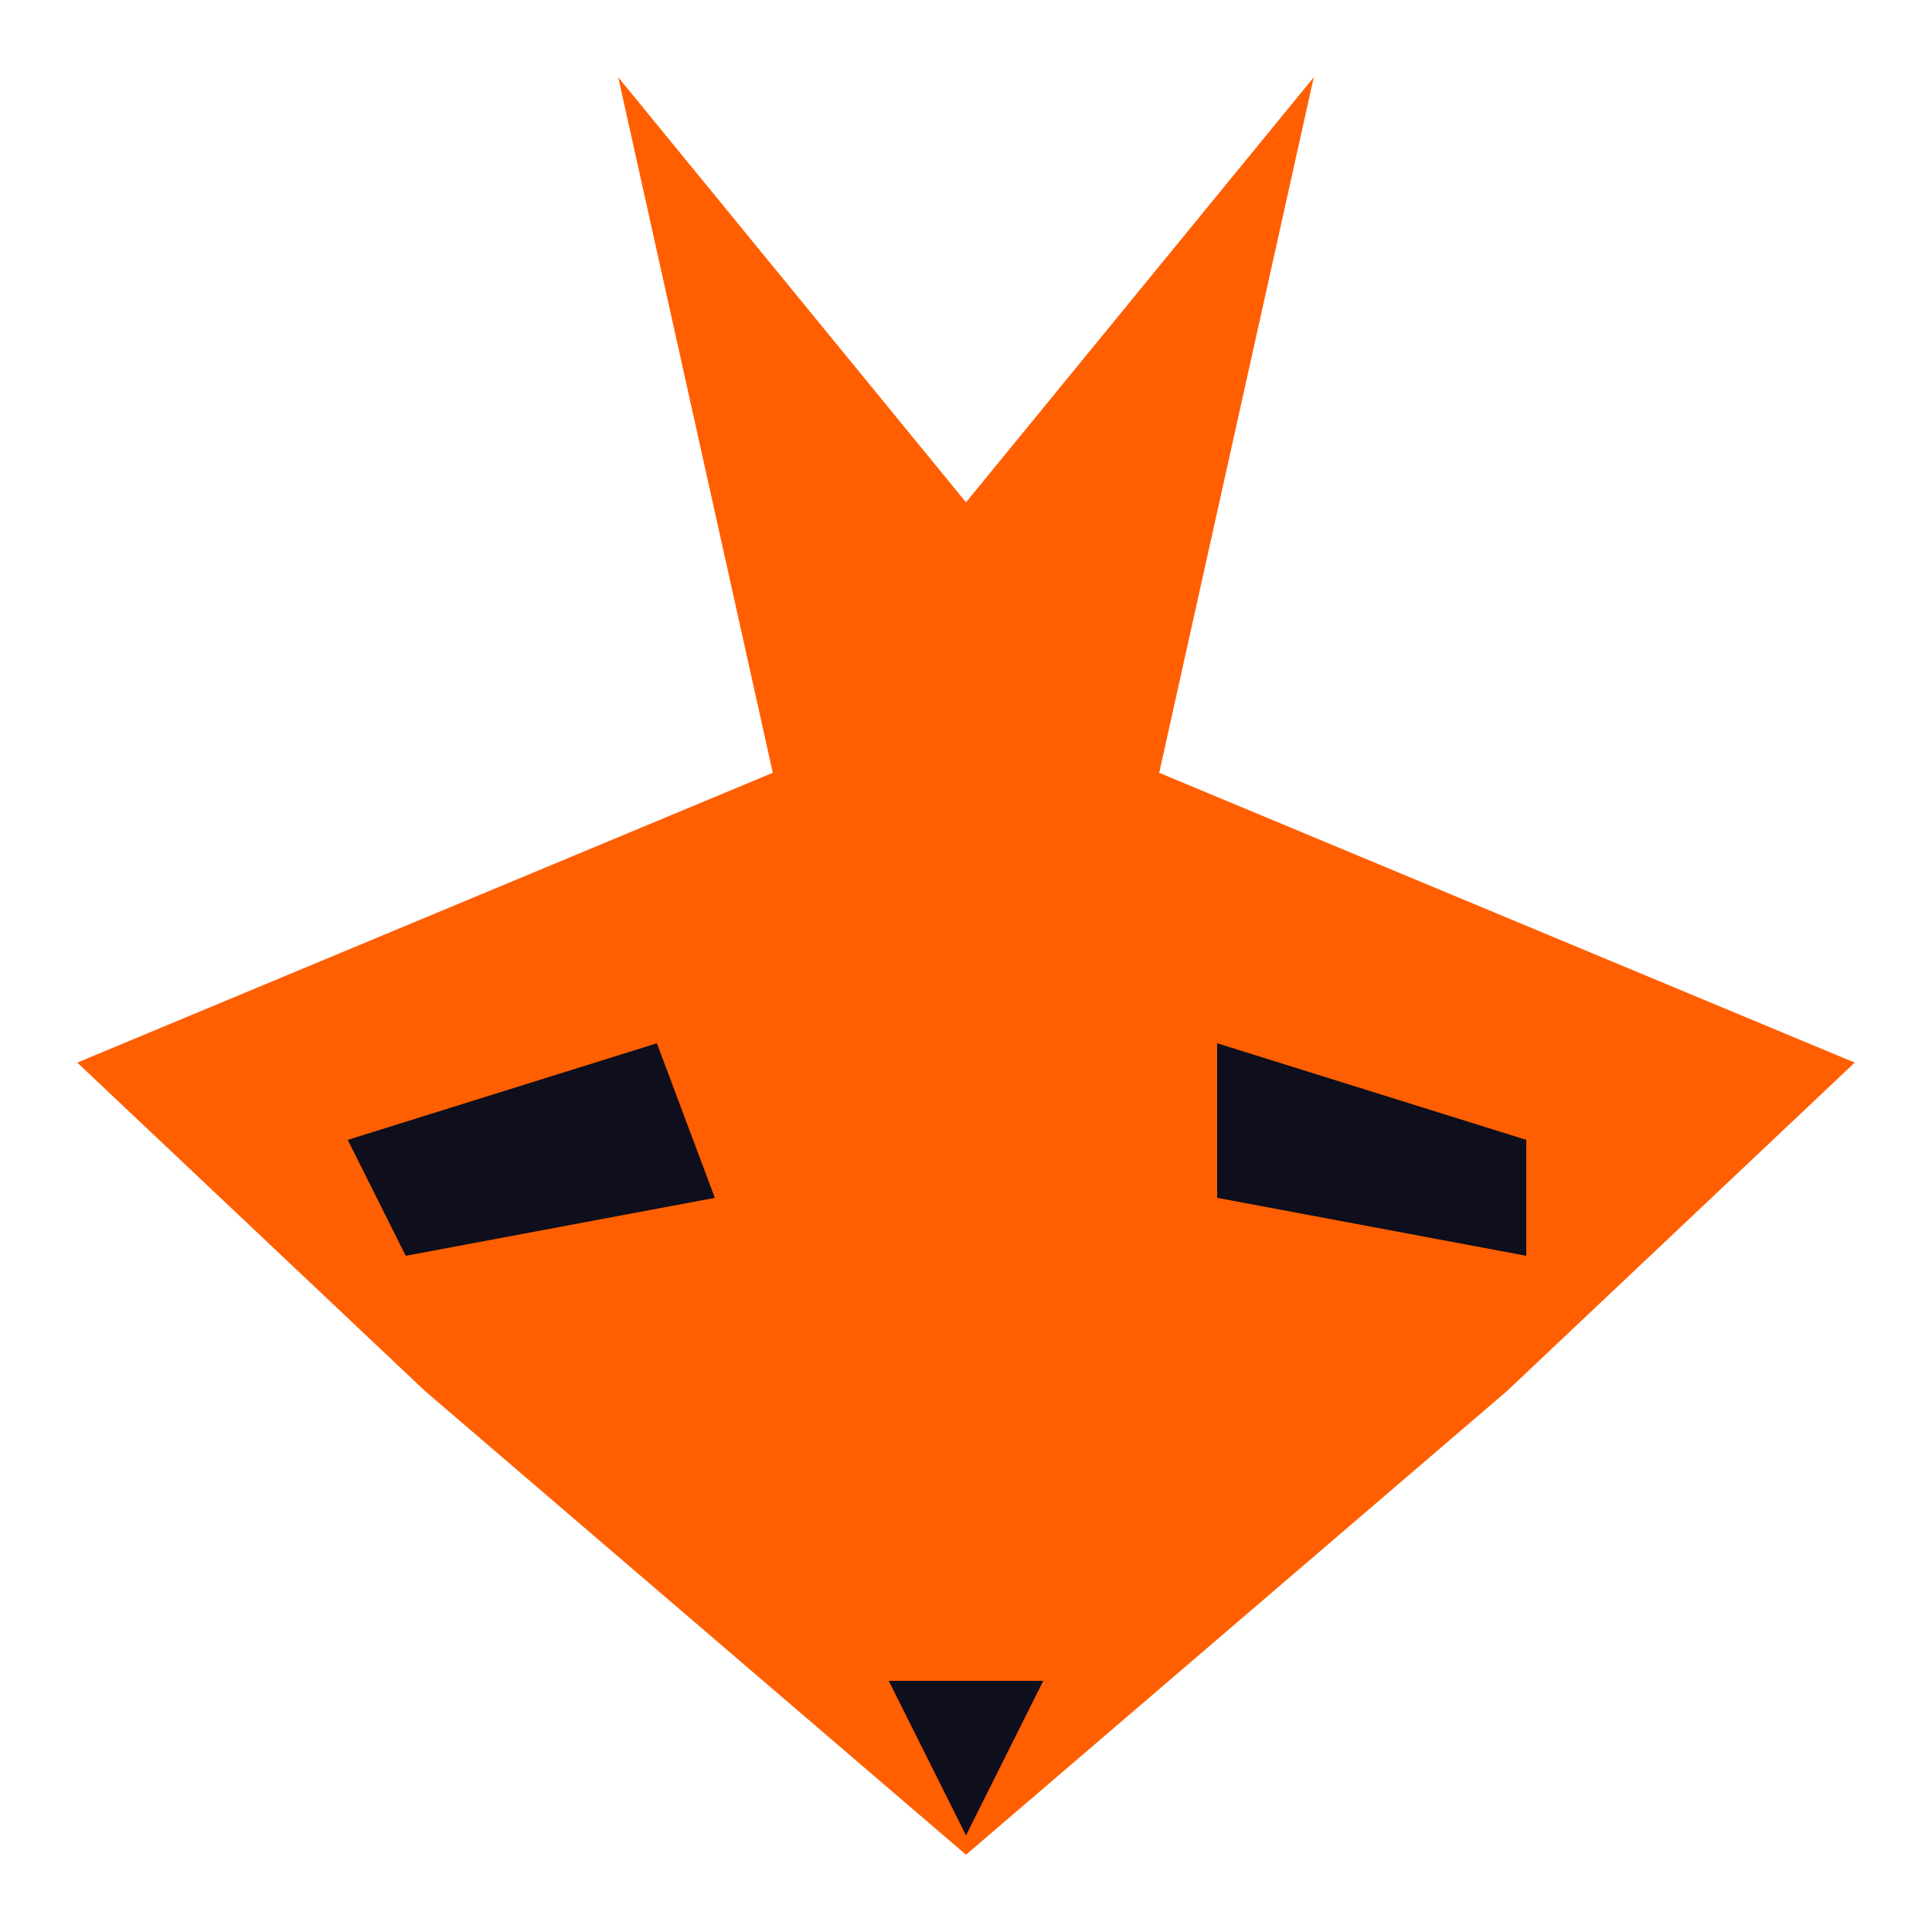
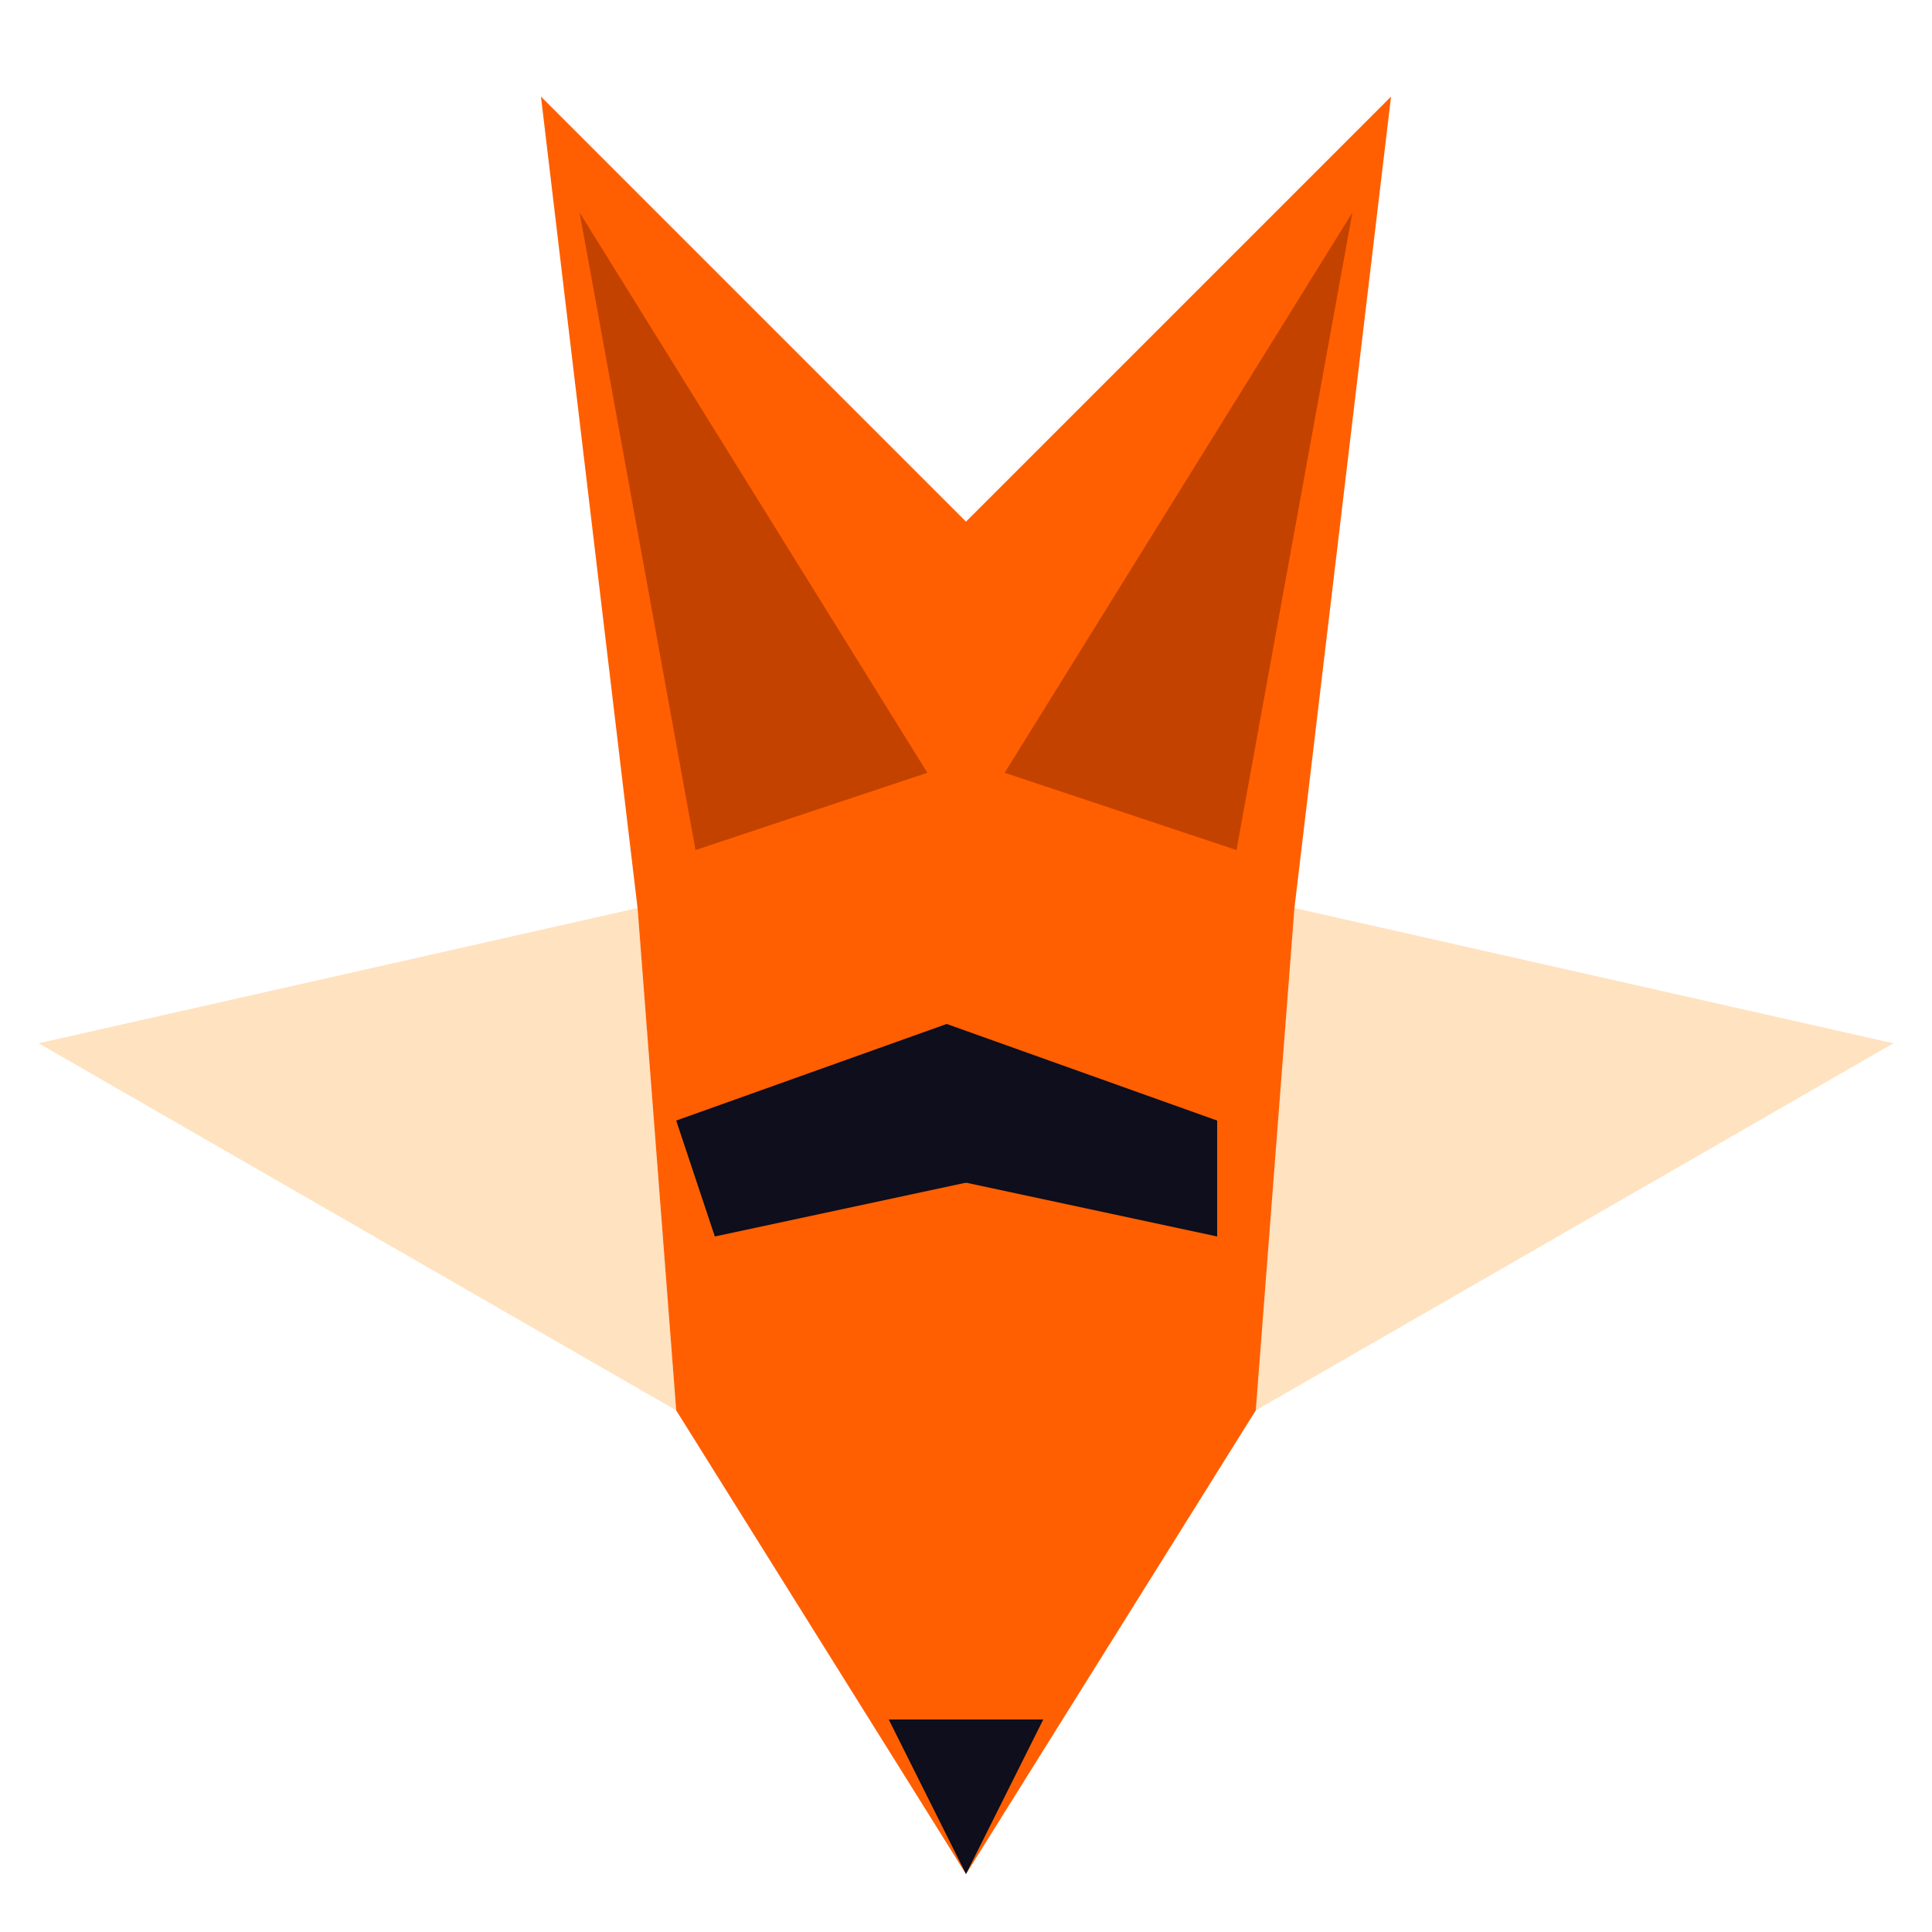
<svg xmlns="http://www.w3.org/2000/svg" viewBox="0 0 100 100">
-   <path d="     M 40,40     L 32,4     L 50,26     L 68,4     L 60,40     L 96,55     L 78,72     L 50,96     L 22,72     L 4,55     Z   " fill="#FF5F00" />
-   <polygon points="18,59 34,54 37,62 21,65" fill="#0E0E1C" />
-   <polygon points="63,54 79,59 79,65 63,62" fill="#0E0E1C" />
-   <polygon points="46,87 50,95 54,87" fill="#0E0E1C" />
+   <polygon points="33,47 2,54 35,73" fill="#FFE2C0" />
+   <polygon points="67,47 65,73 98,54" fill="#FFE2C0" />
+   <path d="M33,47 L28,5 L50,27 L72,5 L67,47 L65,73 L50,97 L35,73 Z" fill="#FF5F00" />
+   <polygon points="36,44 30,11 48,40" fill="#C44200" />
+   <polygon points="52,40 70,11 64,44" fill="#C44200" />
+   <polygon points="35,58 49,53 51,61 37,64" fill="#0E0E1C" />
+   <polygon points="49,53 63,58 63,64 49,61" fill="#0E0E1C" />
+   <polygon points="46,89 50,97 54,89" fill="#0E0E1C" />
</svg>
